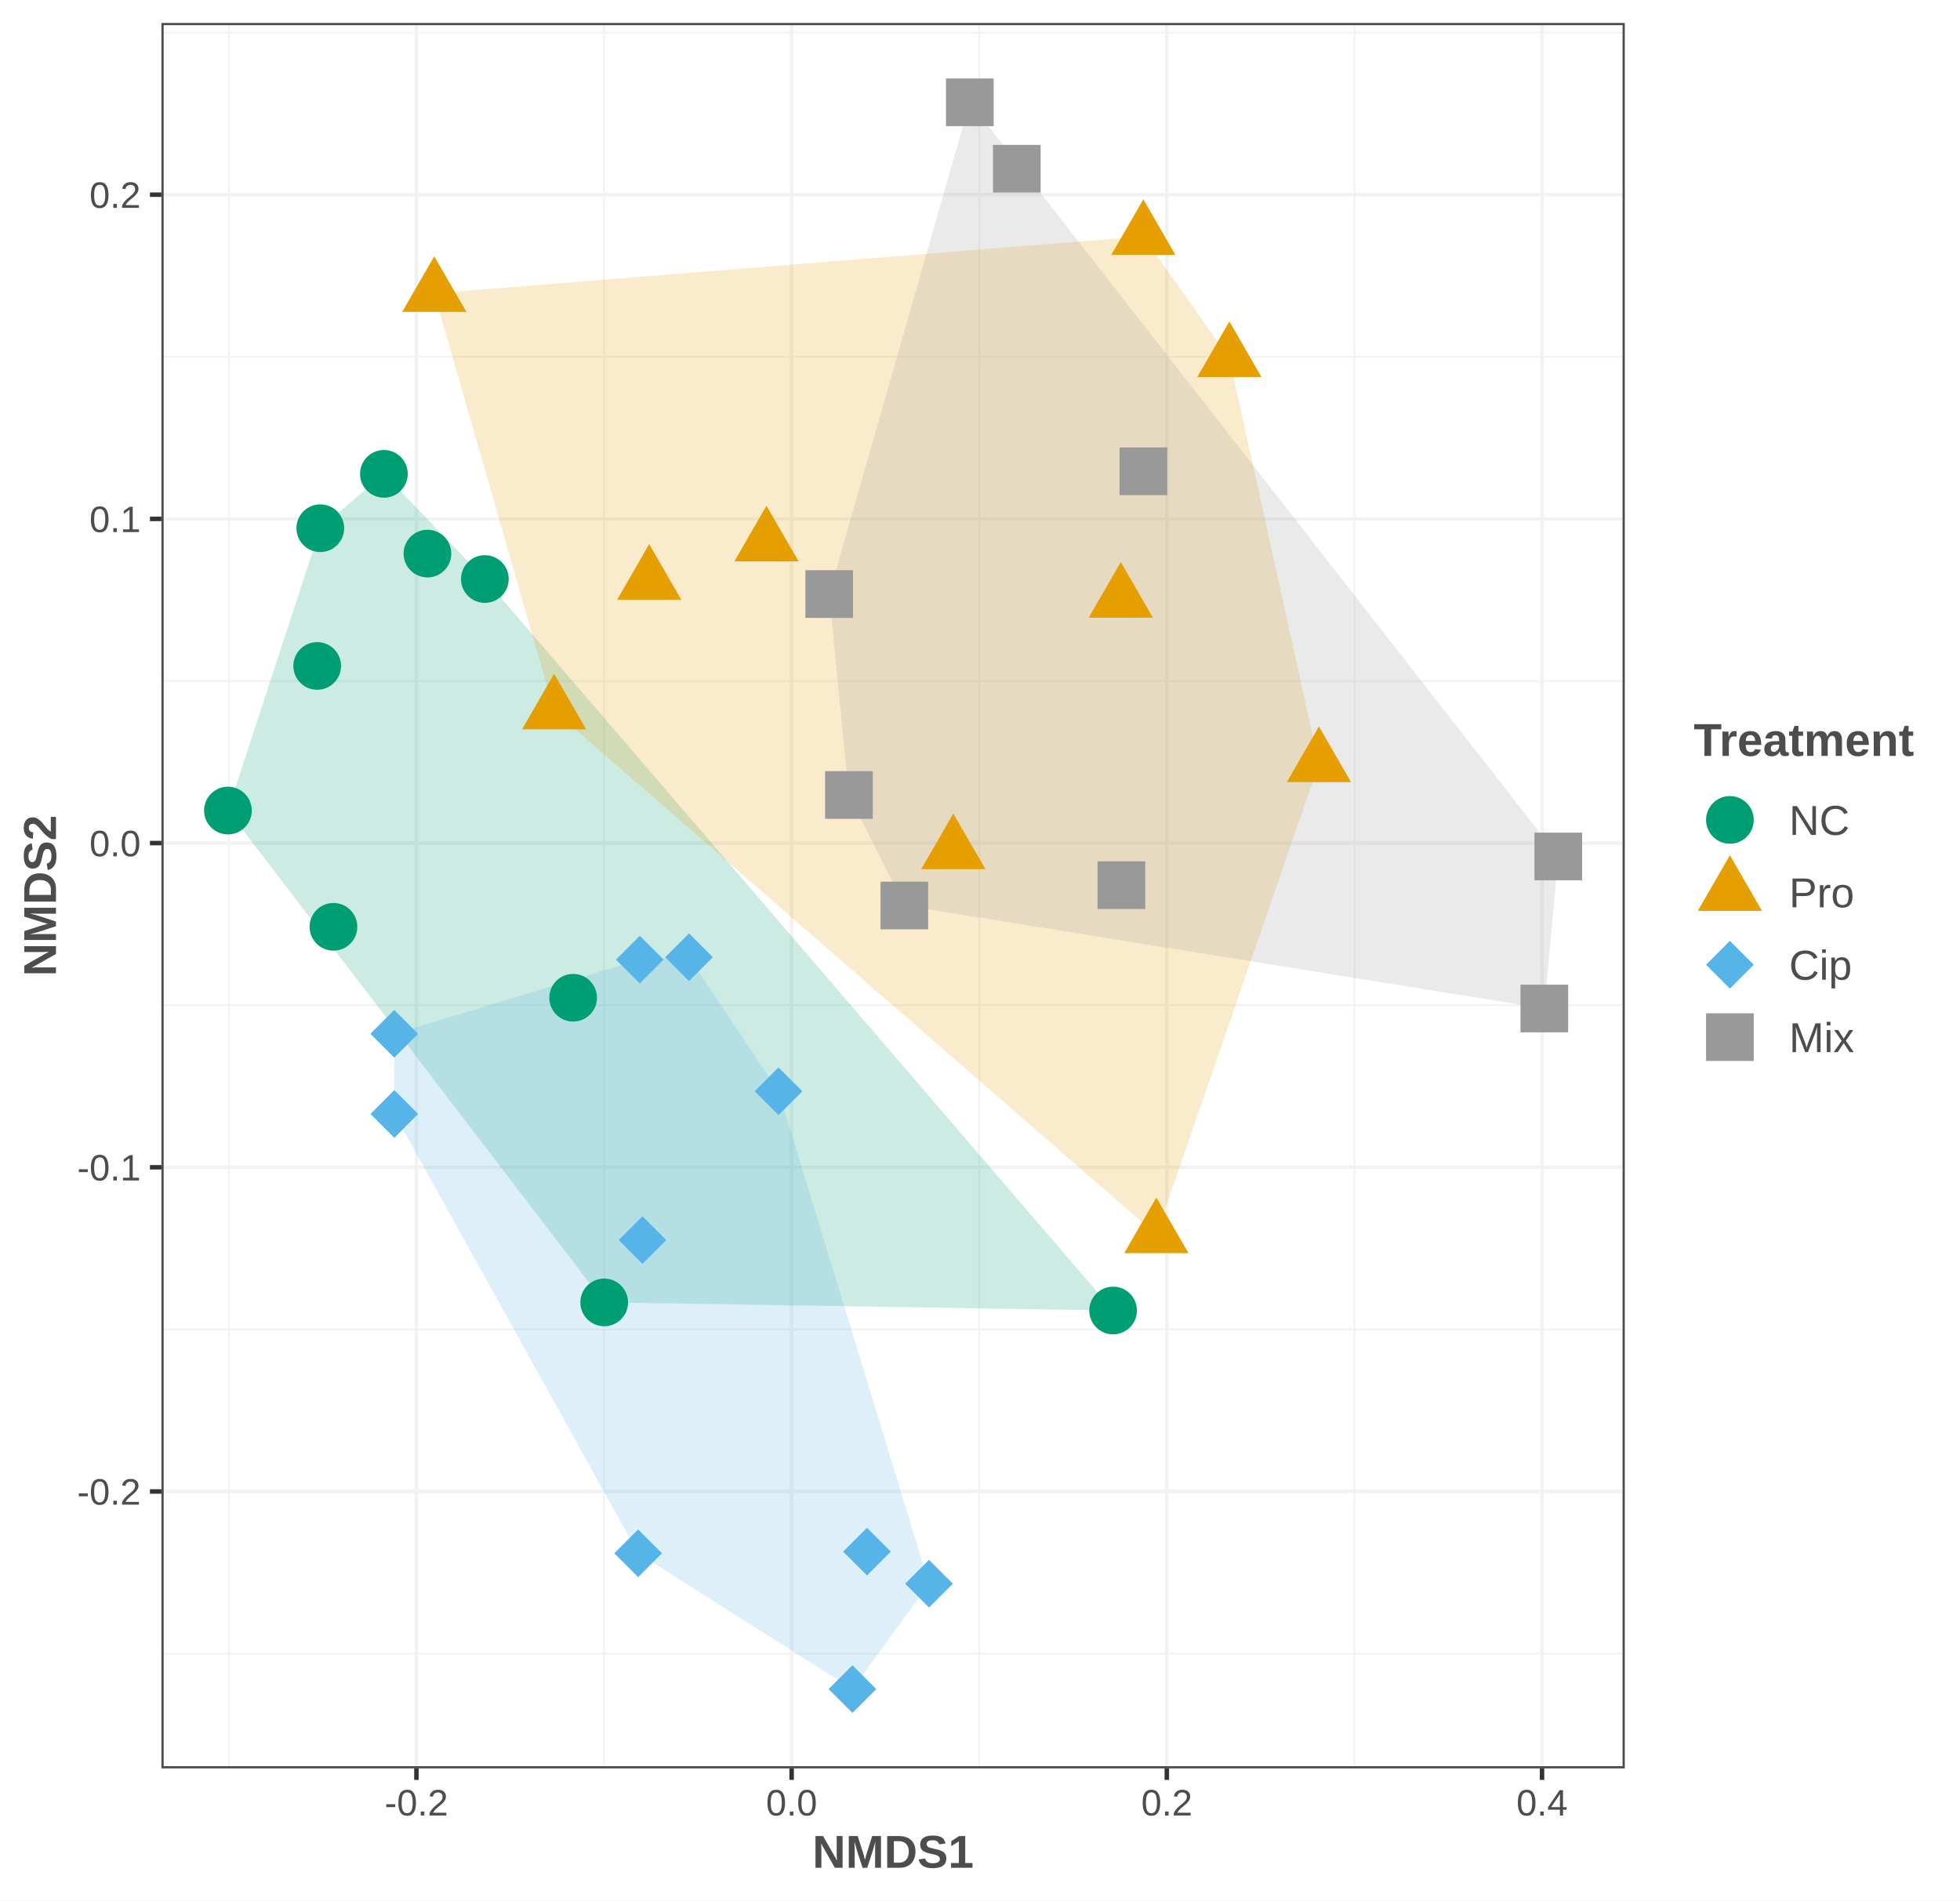
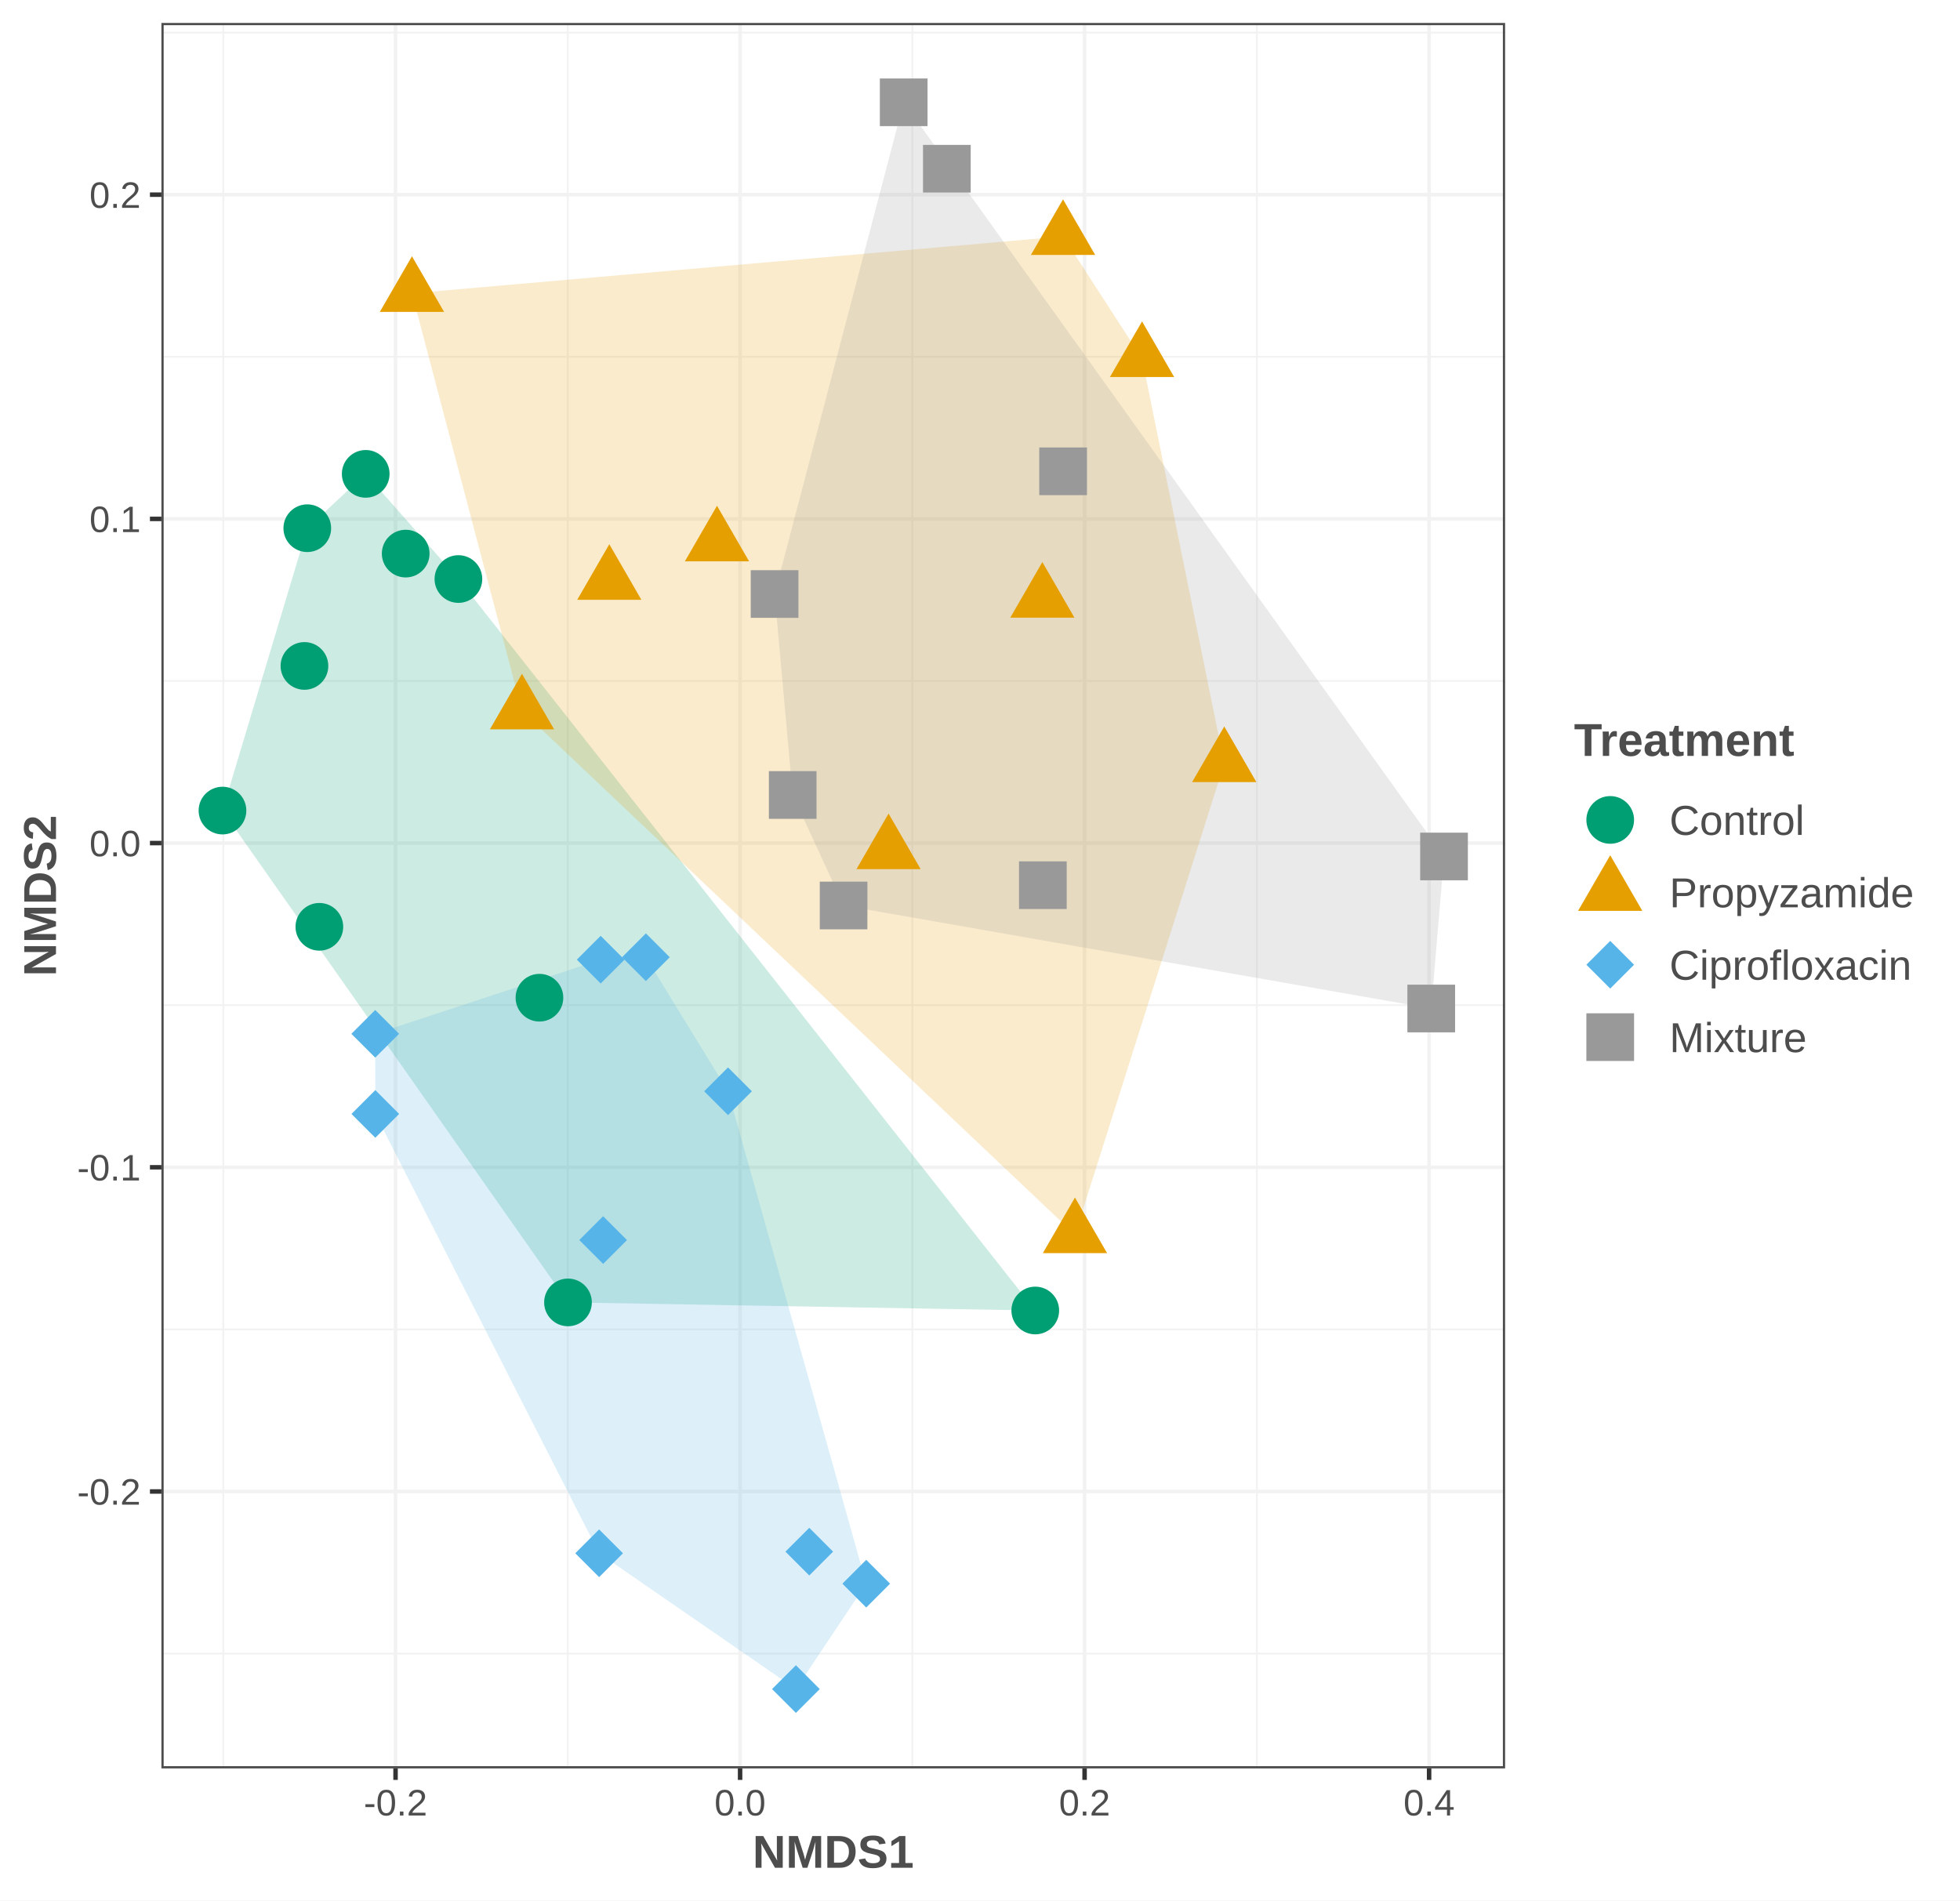
<svg xmlns="http://www.w3.org/2000/svg" class="svglite" width="467.72pt" height="453.54pt" viewBox="0 0 467.72 453.54">
  <defs>
    <style type="text/css">
    .svglite line, .svglite polyline, .svglite polygon, .svglite path, .svglite rect, .svglite circle {
      fill: none;
      stroke: #000000;
      stroke-linecap: round;
      stroke-linejoin: round;
      stroke-miterlimit: 10.00;
    }
    .svglite text {
      white-space: pre;
    }
  </style>
  </defs>
  <rect width="100%" height="100%" style="stroke: none; fill: #FFFFFF;" />
  <defs>
    <clipPath id="cpMC4wMHw0NjcuNzJ8MC4wMHw0NTMuNTQ=">
      <rect x="0.00" y="0.00" width="467.72" height="453.54" />
    </clipPath>
  </defs>
  <g clip-path="url(#cpMC4wMHw0NjcuNzJ8MC4wMHw0NTMuNTQ=)">
    <rect x="0" y="0.00" width="467.72" height="453.54" style="stroke-width: 1.07; stroke: #FFFFFF; fill: #FFFFFF;" />
  </g>
  <defs>
-     <clipPath id="cpMzguNTJ8Mzg3LjczfDUuNDh8NDIyLjA1">
-       <rect x="38.52" y="5.48" width="349.21" height="416.57" />
+     <clipPath id="cpMzguNTJ8MzU5LjE3fDUuNDh8NDIyLjA1">
+       <rect x="38.52" y="5.48" width="320.65" height="416.57" />
    </clipPath>
  </defs>
-   <g clip-path="url(#cpMzguNTJ8Mzg3LjczfDUuNDh8NDIyLjA1)">
-     <polyline points="38.52,394.64 387.73,394.64 " style="stroke-width: 0.43; stroke: #F2F2F2; stroke-linecap: butt;" />
-     <polyline points="38.52,317.27 387.73,317.27 " style="stroke-width: 0.43; stroke: #F2F2F2; stroke-linecap: butt;" />
-     <polyline points="38.52,239.89 387.73,239.89 " style="stroke-width: 0.43; stroke: #F2F2F2; stroke-linecap: butt;" />
-     <polyline points="38.52,162.52 387.73,162.52 " style="stroke-width: 0.43; stroke: #F2F2F2; stroke-linecap: butt;" />
-     <polyline points="38.52,85.15 387.73,85.15 " style="stroke-width: 0.43; stroke: #F2F2F2; stroke-linecap: butt;" />
-     <polyline points="38.52,7.78 387.73,7.78 " style="stroke-width: 0.43; stroke: #F2F2F2; stroke-linecap: butt;" />
-     <polyline points="54.60,422.05 54.60,5.48 " style="stroke-width: 0.43; stroke: #F2F2F2; stroke-linecap: butt;" />
-     <polyline points="144.14,422.05 144.14,5.48 " style="stroke-width: 0.43; stroke: #F2F2F2; stroke-linecap: butt;" />
-     <polyline points="233.67,422.05 233.67,5.48 " style="stroke-width: 0.43; stroke: #F2F2F2; stroke-linecap: butt;" />
-     <polyline points="323.21,422.05 323.21,5.48 " style="stroke-width: 0.43; stroke: #F2F2F2; stroke-linecap: butt;" />
-     <polyline points="38.52,355.95 387.73,355.95 " style="stroke-width: 0.85; stroke: #F2F2F2; stroke-linecap: butt;" />
-     <polyline points="38.52,278.58 387.73,278.58 " style="stroke-width: 0.85; stroke: #F2F2F2; stroke-linecap: butt;" />
-     <polyline points="38.52,201.21 387.73,201.21 " style="stroke-width: 0.85; stroke: #F2F2F2; stroke-linecap: butt;" />
-     <polyline points="38.52,123.84 387.73,123.84 " style="stroke-width: 0.85; stroke: #F2F2F2; stroke-linecap: butt;" />
-     <polyline points="38.52,46.46 387.73,46.46 " style="stroke-width: 0.85; stroke: #F2F2F2; stroke-linecap: butt;" />
-     <polyline points="99.37,422.05 99.37,5.48 " style="stroke-width: 0.85; stroke: #F2F2F2; stroke-linecap: butt;" />
-     <polyline points="188.91,422.05 188.91,5.48 " style="stroke-width: 0.85; stroke: #F2F2F2; stroke-linecap: butt;" />
-     <polyline points="278.44,422.05 278.44,5.48 " style="stroke-width: 0.85; stroke: #F2F2F2; stroke-linecap: butt;" />
-     <polyline points="367.98,422.05 367.98,5.48 " style="stroke-width: 0.85; stroke: #F2F2F2; stroke-linecap: butt;" />
-     <polygon points="265.62,312.76 144.18,310.83 54.39,193.44 76.43,126.06 91.61,113.09 115.70,138.19 " style="stroke-width: 1.07; stroke: none; stroke-linecap: butt; fill: #009E73; fill-opacity: 0.20;" />
-     <polygon points="314.74,182.22 275.94,294.65 132.23,169.65 103.63,70.00 272.84,56.42 293.37,85.55 " style="stroke-width: 1.07; stroke: none; stroke-linecap: butt; fill: #E69F00; fill-opacity: 0.20;" />
-     <polygon points="221.69,377.96 203.42,403.11 152.28,370.70 94.10,265.85 94.08,246.72 152.68,229.03 164.42,228.45 185.77,260.44 " style="stroke-width: 1.07; stroke: none; stroke-linecap: butt; fill: #56B4E9; fill-opacity: 0.20;" />
-     <polygon points="371.86,204.40 368.53,240.69 215.81,216.10 202.58,189.73 197.87,141.77 231.43,24.41 " style="stroke-width: 1.07; stroke: none; stroke-linecap: butt; fill: #999999; fill-opacity: 0.20;" />
-     <circle cx="54.39" cy="193.44" r="5.69" style="stroke-width: 0.71; stroke: none; fill: #009E73;" />
-     <circle cx="144.18" cy="310.83" r="5.69" style="stroke-width: 0.71; stroke: none; fill: #009E73;" />
-     <circle cx="75.69" cy="158.93" r="5.69" style="stroke-width: 0.71; stroke: none; fill: #009E73;" />
-     <circle cx="136.77" cy="238.12" r="5.69" style="stroke-width: 0.71; stroke: none; fill: #009E73;" />
-     <circle cx="79.57" cy="221.19" r="5.69" style="stroke-width: 0.71; stroke: none; fill: #009E73;" />
-     <circle cx="91.61" cy="113.09" r="5.69" style="stroke-width: 0.71; stroke: none; fill: #009E73;" />
-     <circle cx="76.43" cy="126.06" r="5.69" style="stroke-width: 0.71; stroke: none; fill: #009E73;" />
-     <circle cx="115.70" cy="138.19" r="5.69" style="stroke-width: 0.71; stroke: none; fill: #009E73;" />
-     <circle cx="102.00" cy="132.12" r="5.69" style="stroke-width: 0.71; stroke: none; fill: #009E73;" />
-     <circle cx="265.62" cy="312.76" r="5.69" style="stroke-width: 0.71; stroke: none; fill: #009E73;" />
-     <polygon points="132.23,160.80 139.89,174.07 124.57,174.07 " style="stroke-width: 0.71; stroke: none; fill: #E69F00;" />
-     <polygon points="267.46,134.14 275.13,147.41 259.80,147.41 " style="stroke-width: 0.71; stroke: none; fill: #E69F00;" />
-     <polygon points="272.84,47.57 280.50,60.84 265.18,60.84 " style="stroke-width: 0.71; stroke: none; fill: #E69F00;" />
-     <polygon points="275.94,285.80 283.61,299.07 268.28,299.07 " style="stroke-width: 0.71; stroke: none; fill: #E69F00;" />
-     <polygon points="314.74,173.38 322.40,186.65 307.08,186.65 " style="stroke-width: 0.71; stroke: none; fill: #E69F00;" />
-     <polygon points="293.37,76.71 301.03,89.98 285.71,89.98 " style="stroke-width: 0.71; stroke: none; fill: #E69F00;" />
-     <polygon points="227.49,194.16 235.16,207.43 219.83,207.43 " style="stroke-width: 0.71; stroke: none; fill: #E69F00;" />
-     <polygon points="103.63,61.16 111.29,74.43 95.97,74.43 " style="stroke-width: 0.71; stroke: none; fill: #E69F00;" />
-     <polygon points="154.92,129.87 162.59,143.15 147.26,143.15 " style="stroke-width: 0.71; stroke: none; fill: #E69F00;" />
-     <polygon points="182.90,120.70 190.57,133.97 175.24,133.97 " style="stroke-width: 0.71; stroke: none; fill: #E69F00;" />
-     <polygon points="267.16,118.17 278.54,118.17 278.54,106.79 267.16,106.79 " style="stroke-width: 0.71; stroke: none; fill: #999999;" />
-     <polygon points="192.19,147.46 203.56,147.46 203.56,136.08 192.19,136.08 " style="stroke-width: 0.71; stroke: none; fill: #999999;" />
-     <polygon points="362.84,246.38 374.22,246.38 374.22,235.00 362.84,235.00 " style="stroke-width: 0.71; stroke: none; fill: #999999;" />
-     <polygon points="366.17,210.09 377.55,210.09 377.55,198.71 366.17,198.71 " style="stroke-width: 0.71; stroke: none; fill: #999999;" />
-     <polygon points="210.12,221.79 221.49,221.79 221.49,210.41 210.12,210.41 " style="stroke-width: 0.71; stroke: none; fill: #999999;" />
-     <polygon points="196.89,195.42 208.27,195.42 208.27,184.04 196.89,184.04 " style="stroke-width: 0.71; stroke: none; fill: #999999;" />
-     <polygon points="225.74,30.10 237.12,30.10 237.12,18.73 225.74,18.73 " style="stroke-width: 0.71; stroke: none; fill: #999999;" />
-     <polygon points="261.91,216.94 273.29,216.94 273.29,205.57 261.91,205.57 " style="stroke-width: 0.71; stroke: none; fill: #999999;" />
-     <polygon points="236.96,45.95 248.33,45.95 248.33,34.58 236.96,34.58 " style="stroke-width: 0.71; stroke: none; fill: #999999;" />
-     <polygon points="146.59,370.70 152.28,365.01 157.97,370.70 152.28,376.39 " style="stroke-width: 0.71; stroke: none; fill: #56B4E9;" />
-     <polygon points="201.20,370.31 206.89,364.62 212.57,370.31 206.89,376.00 " style="stroke-width: 0.71; stroke: none; fill: #56B4E9;" />
-     <polygon points="180.08,260.44 185.77,254.75 191.46,260.44 185.77,266.13 " style="stroke-width: 0.71; stroke: none; fill: #56B4E9;" />
-     <polygon points="158.73,228.45 164.42,222.76 170.11,228.45 164.42,234.14 " style="stroke-width: 0.71; stroke: none; fill: #56B4E9;" />
-     <polygon points="216.00,377.96 221.69,372.27 227.38,377.96 221.69,383.65 " style="stroke-width: 0.71; stroke: none; fill: #56B4E9;" />
-     <polygon points="146.99,229.03 152.68,223.34 158.37,229.03 152.68,234.72 " style="stroke-width: 0.71; stroke: none; fill: #56B4E9;" />
-     <polygon points="197.73,403.11 203.42,397.42 209.11,403.11 203.42,408.80 " style="stroke-width: 0.71; stroke: none; fill: #56B4E9;" />
-     <polygon points="147.63,295.95 153.31,290.26 159.00,295.95 153.31,301.64 " style="stroke-width: 0.71; stroke: none; fill: #56B4E9;" />
-     <polygon points="88.39,246.72 94.08,241.03 99.77,246.72 94.08,252.41 " style="stroke-width: 0.71; stroke: none; fill: #56B4E9;" />
-     <polygon points="88.41,265.85 94.10,260.16 99.79,265.85 94.10,271.54 " style="stroke-width: 0.71; stroke: none; fill: #56B4E9;" />
-     <rect x="38.52" y="5.48" width="349.21" height="416.57" style="stroke-width: 1.07; stroke: #4D4D4D;" />
+   <g clip-path="url(#cpMzguNTJ8MzU5LjE3fDUuNDh8NDIyLjA1)">
+     <polyline points="38.52,394.64 359.17,394.64 " style="stroke-width: 0.43; stroke: #F2F2F2; stroke-linecap: butt;" />
+     <polyline points="38.52,317.27 359.17,317.27 " style="stroke-width: 0.43; stroke: #F2F2F2; stroke-linecap: butt;" />
+     <polyline points="38.52,239.89 359.17,239.89 " style="stroke-width: 0.43; stroke: #F2F2F2; stroke-linecap: butt;" />
+     <polyline points="38.52,162.52 359.17,162.52 " style="stroke-width: 0.43; stroke: #F2F2F2; stroke-linecap: butt;" />
+     <polyline points="38.52,85.15 359.17,85.15 " style="stroke-width: 0.43; stroke: #F2F2F2; stroke-linecap: butt;" />
+     <polyline points="38.52,7.78 359.17,7.78 " style="stroke-width: 0.43; stroke: #F2F2F2; stroke-linecap: butt;" />
+     <polyline points="53.29,422.05 53.29,5.48 " style="stroke-width: 0.43; stroke: #F2F2F2; stroke-linecap: butt;" />
+     <polyline points="135.50,422.05 135.50,5.48 " style="stroke-width: 0.43; stroke: #F2F2F2; stroke-linecap: butt;" />
+     <polyline points="217.71,422.05 217.71,5.48 " style="stroke-width: 0.43; stroke: #F2F2F2; stroke-linecap: butt;" />
+     <polyline points="299.93,422.05 299.93,5.48 " style="stroke-width: 0.43; stroke: #F2F2F2; stroke-linecap: butt;" />
+     <polyline points="38.52,355.95 359.17,355.95 " style="stroke-width: 0.85; stroke: #F2F2F2; stroke-linecap: butt;" />
+     <polyline points="38.52,278.58 359.17,278.58 " style="stroke-width: 0.85; stroke: #F2F2F2; stroke-linecap: butt;" />
+     <polyline points="38.52,201.21 359.17,201.21 " style="stroke-width: 0.85; stroke: #F2F2F2; stroke-linecap: butt;" />
+     <polyline points="38.52,123.84 359.17,123.84 " style="stroke-width: 0.85; stroke: #F2F2F2; stroke-linecap: butt;" />
+     <polyline points="38.52,46.46 359.17,46.46 " style="stroke-width: 0.85; stroke: #F2F2F2; stroke-linecap: butt;" />
+     <polyline points="94.39,422.05 94.39,5.48 " style="stroke-width: 0.85; stroke: #F2F2F2; stroke-linecap: butt;" />
+     <polyline points="176.61,422.05 176.61,5.48 " style="stroke-width: 0.85; stroke: #F2F2F2; stroke-linecap: butt;" />
+     <polyline points="258.82,422.05 258.82,5.48 " style="stroke-width: 0.85; stroke: #F2F2F2; stroke-linecap: butt;" />
+     <polyline points="341.03,422.05 341.03,5.48 " style="stroke-width: 0.85; stroke: #F2F2F2; stroke-linecap: butt;" />
+     <polygon points="247.05,312.76 135.54,310.83 53.09,193.45 73.33,126.06 87.27,113.09 109.39,138.19 " style="stroke-width: 1.07; stroke: none; stroke-linecap: butt; fill: #009E73; fill-opacity: 0.20;" />
+     <polygon points="292.15,182.22 256.52,294.65 124.56,169.65 98.31,70.00 253.67,56.42 272.53,85.55 " style="stroke-width: 1.07; stroke: none; stroke-linecap: butt; fill: #E69F00; fill-opacity: 0.20;" />
+     <polygon points="206.71,377.96 189.93,403.11 142.97,370.70 89.56,265.85 89.54,246.73 143.34,229.03 154.13,228.45 173.73,260.44 " style="stroke-width: 1.07; stroke: none; stroke-linecap: butt; fill: #56B4E9; fill-opacity: 0.20;" />
+     <polygon points="344.59,204.41 341.54,240.69 201.31,216.10 189.16,189.73 184.84,141.76 215.65,24.41 " style="stroke-width: 1.07; stroke: none; stroke-linecap: butt; fill: #999999; fill-opacity: 0.20;" />
+     <circle cx="53.09" cy="193.45" r="5.69" style="stroke-width: 0.71; stroke: none; fill: #009E73;" />
+     <circle cx="135.54" cy="310.83" r="5.69" style="stroke-width: 0.71; stroke: none; fill: #009E73;" />
+     <circle cx="72.65" cy="158.93" r="5.69" style="stroke-width: 0.71; stroke: none; fill: #009E73;" />
+     <circle cx="128.73" cy="238.11" r="5.69" style="stroke-width: 0.71; stroke: none; fill: #009E73;" />
+     <circle cx="76.21" cy="221.19" r="5.69" style="stroke-width: 0.71; stroke: none; fill: #009E73;" />
+     <circle cx="87.27" cy="113.09" r="5.69" style="stroke-width: 0.71; stroke: none; fill: #009E73;" />
+     <circle cx="73.33" cy="126.06" r="5.69" style="stroke-width: 0.71; stroke: none; fill: #009E73;" />
+     <circle cx="109.39" cy="138.19" r="5.69" style="stroke-width: 0.71; stroke: none; fill: #009E73;" />
+     <circle cx="96.81" cy="132.12" r="5.69" style="stroke-width: 0.71; stroke: none; fill: #009E73;" />
+     <circle cx="247.05" cy="312.76" r="5.69" style="stroke-width: 0.71; stroke: none; fill: #009E73;" />
+     <polygon points="124.56,160.80 132.23,174.07 116.90,174.07 " style="stroke-width: 0.71; stroke: none; fill: #E69F00;" />
+     <polygon points="248.74,134.14 256.40,147.41 241.08,147.41 " style="stroke-width: 0.71; stroke: none; fill: #E69F00;" />
+     <polygon points="253.67,47.57 261.34,60.84 246.01,60.84 " style="stroke-width: 0.71; stroke: none; fill: #E69F00;" />
+     <polygon points="256.52,285.80 264.19,299.07 248.86,299.07 " style="stroke-width: 0.71; stroke: none; fill: #E69F00;" />
+     <polygon points="292.15,173.37 299.81,186.65 284.48,186.65 " style="stroke-width: 0.71; stroke: none; fill: #E69F00;" />
+     <polygon points="272.53,76.70 280.19,89.98 264.87,89.98 " style="stroke-width: 0.71; stroke: none; fill: #E69F00;" />
+     <polygon points="212.04,194.16 219.70,207.43 204.38,207.43 " style="stroke-width: 0.71; stroke: none; fill: #E69F00;" />
+     <polygon points="98.31,61.16 105.97,74.43 90.64,74.43 " style="stroke-width: 0.71; stroke: none; fill: #E69F00;" />
+     <polygon points="145.40,129.88 153.06,143.15 137.74,143.15 " style="stroke-width: 0.71; stroke: none; fill: #E69F00;" />
+     <polygon points="171.10,120.70 178.76,133.97 163.43,133.97 " style="stroke-width: 0.71; stroke: none; fill: #E69F00;" />
+     <polygon points="248.00,118.17 259.38,118.17 259.38,106.79 248.00,106.79 " style="stroke-width: 0.71; stroke: none; fill: #999999;" />
+     <polygon points="179.15,147.45 190.53,147.45 190.53,136.08 179.15,136.08 " style="stroke-width: 0.71; stroke: none; fill: #999999;" />
+     <polygon points="335.85,246.38 347.23,246.38 347.23,235.00 335.85,235.00 " style="stroke-width: 0.71; stroke: none; fill: #999999;" />
+     <polygon points="338.90,210.09 350.28,210.09 350.28,198.72 338.90,198.72 " style="stroke-width: 0.71; stroke: none; fill: #999999;" />
+     <polygon points="195.62,221.79 206.99,221.79 206.99,210.41 195.62,210.41 " style="stroke-width: 0.71; stroke: none; fill: #999999;" />
+     <polygon points="183.48,195.42 194.85,195.42 194.85,184.04 183.48,184.04 " style="stroke-width: 0.71; stroke: none; fill: #999999;" />
+     <polygon points="209.96,30.10 221.34,30.10 221.34,18.73 209.96,18.73 " style="stroke-width: 0.71; stroke: none; fill: #999999;" />
+     <polygon points="243.17,216.94 254.55,216.94 254.55,205.57 243.17,205.57 " style="stroke-width: 0.71; stroke: none; fill: #999999;" />
+     <polygon points="220.26,45.95 231.64,45.95 231.64,34.58 220.26,34.58 " style="stroke-width: 0.71; stroke: none; fill: #999999;" />
+     <polygon points="137.28,370.70 142.97,365.01 148.66,370.70 142.97,376.39 " style="stroke-width: 0.71; stroke: none; fill: #56B4E9;" />
+     <polygon points="187.43,370.31 193.12,364.62 198.80,370.31 193.12,376.00 " style="stroke-width: 0.71; stroke: none; fill: #56B4E9;" />
+     <polygon points="168.04,260.44 173.73,254.75 179.42,260.44 173.73,266.13 " style="stroke-width: 0.71; stroke: none; fill: #56B4E9;" />
+     <polygon points="148.44,228.45 154.13,222.76 159.82,228.45 154.13,234.14 " style="stroke-width: 0.71; stroke: none; fill: #56B4E9;" />
+     <polygon points="201.02,377.96 206.71,372.27 212.40,377.96 206.71,383.65 " style="stroke-width: 0.71; stroke: none; fill: #56B4E9;" />
+     <polygon points="137.65,229.03 143.34,223.34 149.03,229.03 143.34,234.72 " style="stroke-width: 0.71; stroke: none; fill: #56B4E9;" />
+     <polygon points="184.24,403.11 189.93,397.42 195.62,403.11 189.93,408.80 " style="stroke-width: 0.71; stroke: none; fill: #56B4E9;" />
+     <polygon points="138.24,295.95 143.93,290.26 149.62,295.95 143.93,301.64 " style="stroke-width: 0.71; stroke: none; fill: #56B4E9;" />
+     <polygon points="83.85,246.73 89.54,241.04 95.23,246.73 89.54,252.41 " style="stroke-width: 0.71; stroke: none; fill: #56B4E9;" />
+     <polygon points="83.87,265.85 89.56,260.16 95.25,265.85 89.56,271.54 " style="stroke-width: 0.71; stroke: none; fill: #56B4E9;" />
+     <rect x="38.52" y="5.48" width="320.65" height="416.57" style="stroke-width: 1.07; stroke: #4D4D4D;" />
  </g>
  <g clip-path="url(#cpMC4wMHw0NjcuNzJ8MC4wMHw0NTMuNTQ=)">
    <text x="33.58" y="359.10" text-anchor="end" style="font-size: 8.80px;fill: #4D4D4D; font-family: &quot;Arial&quot;;" textLength="15.17px" lengthAdjust="spacingAndGlyphs">-0.2</text>
    <text x="33.58" y="281.73" text-anchor="end" style="font-size: 8.80px;fill: #4D4D4D; font-family: &quot;Arial&quot;;" textLength="15.17px" lengthAdjust="spacingAndGlyphs">-0.1</text>
    <text x="33.58" y="204.36" text-anchor="end" style="font-size: 8.80px;fill: #4D4D4D; font-family: &quot;Arial&quot;;" textLength="12.24px" lengthAdjust="spacingAndGlyphs">0.0</text>
    <text x="33.58" y="126.99" text-anchor="end" style="font-size: 8.80px;fill: #4D4D4D; font-family: &quot;Arial&quot;;" textLength="12.24px" lengthAdjust="spacingAndGlyphs">0.1</text>
    <text x="33.58" y="49.61" text-anchor="end" style="font-size: 8.80px;fill: #4D4D4D; font-family: &quot;Arial&quot;;" textLength="12.24px" lengthAdjust="spacingAndGlyphs">0.2</text>
    <polyline points="35.78,355.95 38.52,355.95 " style="stroke-width: 1.07; stroke: #333333; stroke-linecap: butt;" />
    <polyline points="35.78,278.58 38.52,278.58 " style="stroke-width: 1.07; stroke: #333333; stroke-linecap: butt;" />
    <polyline points="35.78,201.21 38.52,201.21 " style="stroke-width: 1.07; stroke: #333333; stroke-linecap: butt;" />
    <polyline points="35.78,123.84 38.52,123.84 " style="stroke-width: 1.07; stroke: #333333; stroke-linecap: butt;" />
    <polyline points="35.78,46.46 38.52,46.46 " style="stroke-width: 1.07; stroke: #333333; stroke-linecap: butt;" />
-     <polyline points="99.37,424.79 99.37,422.05 " style="stroke-width: 1.07; stroke: #333333; stroke-linecap: butt;" />
-     <polyline points="188.91,424.79 188.91,422.05 " style="stroke-width: 1.07; stroke: #333333; stroke-linecap: butt;" />
-     <polyline points="278.44,424.79 278.44,422.05 " style="stroke-width: 1.07; stroke: #333333; stroke-linecap: butt;" />
-     <polyline points="367.98,424.79 367.98,422.05 " style="stroke-width: 1.07; stroke: #333333; stroke-linecap: butt;" />
-     <text x="99.37" y="433.28" text-anchor="middle" style="font-size: 8.80px;fill: #4D4D4D; font-family: &quot;Arial&quot;;" textLength="15.17px" lengthAdjust="spacingAndGlyphs">-0.2</text>
-     <text x="188.91" y="433.28" text-anchor="middle" style="font-size: 8.80px;fill: #4D4D4D; font-family: &quot;Arial&quot;;" textLength="12.24px" lengthAdjust="spacingAndGlyphs">0.0</text>
-     <text x="278.44" y="433.28" text-anchor="middle" style="font-size: 8.80px;fill: #4D4D4D; font-family: &quot;Arial&quot;;" textLength="12.24px" lengthAdjust="spacingAndGlyphs">0.2</text>
-     <text x="367.98" y="433.28" text-anchor="middle" style="font-size: 8.80px;fill: #4D4D4D; font-family: &quot;Arial&quot;;" textLength="12.24px" lengthAdjust="spacingAndGlyphs">0.4</text>
-     <text x="213.12" y="445.75" text-anchor="middle" style="font-size: 11.00px; font-weight: bold;fill: #4D4D4D; font-family: &quot;Arial&quot;;" textLength="38.51px" lengthAdjust="spacingAndGlyphs">NMDS1</text>
+     <polyline points="94.39,424.79 94.39,422.05 " style="stroke-width: 1.07; stroke: #333333; stroke-linecap: butt;" />
+     <polyline points="176.61,424.79 176.61,422.05 " style="stroke-width: 1.07; stroke: #333333; stroke-linecap: butt;" />
+     <polyline points="258.82,424.79 258.82,422.05 " style="stroke-width: 1.07; stroke: #333333; stroke-linecap: butt;" />
+     <polyline points="341.03,424.79 341.03,422.05 " style="stroke-width: 1.07; stroke: #333333; stroke-linecap: butt;" />
+     <text x="94.39" y="433.28" text-anchor="middle" style="font-size: 8.80px;fill: #4D4D4D; font-family: &quot;Arial&quot;;" textLength="15.17px" lengthAdjust="spacingAndGlyphs">-0.2</text>
+     <text x="176.61" y="433.28" text-anchor="middle" style="font-size: 8.80px;fill: #4D4D4D; font-family: &quot;Arial&quot;;" textLength="12.24px" lengthAdjust="spacingAndGlyphs">0.0</text>
+     <text x="258.82" y="433.28" text-anchor="middle" style="font-size: 8.80px;fill: #4D4D4D; font-family: &quot;Arial&quot;;" textLength="12.24px" lengthAdjust="spacingAndGlyphs">0.2</text>
+     <text x="341.03" y="433.28" text-anchor="middle" style="font-size: 8.80px;fill: #4D4D4D; font-family: &quot;Arial&quot;;" textLength="12.24px" lengthAdjust="spacingAndGlyphs">0.4</text>
+     <text x="198.84" y="445.75" text-anchor="middle" style="font-size: 11.00px; font-weight: bold;fill: #4D4D4D; font-family: &quot;Arial&quot;;" textLength="38.51px" lengthAdjust="spacingAndGlyphs">NMDS1</text>
    <text transform="translate(13.36,213.76) rotate(-90)" text-anchor="middle" style="font-size: 11.00px; font-weight: bold;fill: #4D4D4D; font-family: &quot;Arial&quot;;" textLength="38.51px" lengthAdjust="spacingAndGlyphs">NMDS2</text>
-     <rect x="398.69" y="165.89" width="63.55" height="95.75" style="stroke-width: 1.07; stroke: none; fill: #FFFFFF;" />
-     <text x="404.17" y="180.40" style="font-size: 11.00px; font-weight: bold;fill: #4D4D4D; font-family: &quot;Arial&quot;;" textLength="52.59px" lengthAdjust="spacingAndGlyphs">Treatment</text>
-     <circle cx="412.81" cy="195.68" r="5.69" style="stroke-width: 0.71; stroke: none; fill: #009E73;" />
-     <polygon points="412.81,204.11 420.47,217.38 405.15,217.38 " style="stroke-width: 0.71; stroke: none; fill: #E69F00;" />
-     <polygon points="407.12,230.24 412.81,224.55 418.50,230.24 412.81,235.93 " style="stroke-width: 0.71; stroke: none; fill: #56B4E9;" />
-     <polygon points="407.12,253.21 418.50,253.21 418.50,241.83 407.12,241.83 " style="stroke-width: 0.71; stroke: none; fill: #999999;" />
-     <text x="426.93" y="199.26" style="font-size: 10.00px;fill: #4D4D4D; font-family: &quot;Arial&quot;;" textLength="14.44px" lengthAdjust="spacingAndGlyphs">NC</text>
-     <text x="426.93" y="216.54" style="font-size: 10.00px;fill: #4D4D4D; font-family: &quot;Arial&quot;;" textLength="15.57px" lengthAdjust="spacingAndGlyphs">Pro</text>
-     <text x="426.93" y="233.82" style="font-size: 10.00px;fill: #4D4D4D; font-family: &quot;Arial&quot;;" textLength="15.01px" lengthAdjust="spacingAndGlyphs">Cip</text>
-     <text x="426.93" y="251.10" style="font-size: 10.00px;fill: #4D4D4D; font-family: &quot;Arial&quot;;" textLength="15.56px" lengthAdjust="spacingAndGlyphs">Mix</text>
+     <rect x="370.13" y="165.89" width="92.11" height="95.75" style="stroke-width: 1.07; stroke: none; fill: #FFFFFF;" />
+     <text x="375.61" y="180.40" style="font-size: 11.00px; font-weight: bold;fill: #4D4D4D; font-family: &quot;Arial&quot;;" textLength="52.59px" lengthAdjust="spacingAndGlyphs">Treatment</text>
+     <circle cx="384.25" cy="195.68" r="5.69" style="stroke-width: 0.71; stroke: none; fill: #009E73;" />
+     <polygon points="384.25,204.11 391.91,217.38 376.58,217.38 " style="stroke-width: 0.71; stroke: none; fill: #E69F00;" />
+     <polygon points="378.56,230.24 384.25,224.55 389.94,230.24 384.25,235.93 " style="stroke-width: 0.71; stroke: none; fill: #56B4E9;" />
+     <polygon points="378.56,253.21 389.94,253.21 389.94,241.83 378.56,241.83 " style="stroke-width: 0.71; stroke: none; fill: #999999;" />
+     <text x="398.37" y="199.26" style="font-size: 10.00px;fill: #4D4D4D; font-family: &quot;Arial&quot;;" textLength="32.26px" lengthAdjust="spacingAndGlyphs">Control</text>
+     <text x="398.37" y="216.54" style="font-size: 10.00px;fill: #4D4D4D; font-family: &quot;Arial&quot;;" textLength="58.39px" lengthAdjust="spacingAndGlyphs">Propyzamide</text>
+     <text x="398.37" y="233.82" style="font-size: 10.00px;fill: #4D4D4D; font-family: &quot;Arial&quot;;" textLength="57.84px" lengthAdjust="spacingAndGlyphs">Ciprofloxacin</text>
+     <text x="398.37" y="251.10" style="font-size: 10.00px;fill: #4D4D4D; font-family: &quot;Arial&quot;;" textLength="32.80px" lengthAdjust="spacingAndGlyphs">Mixture</text>
  </g>
</svg>
